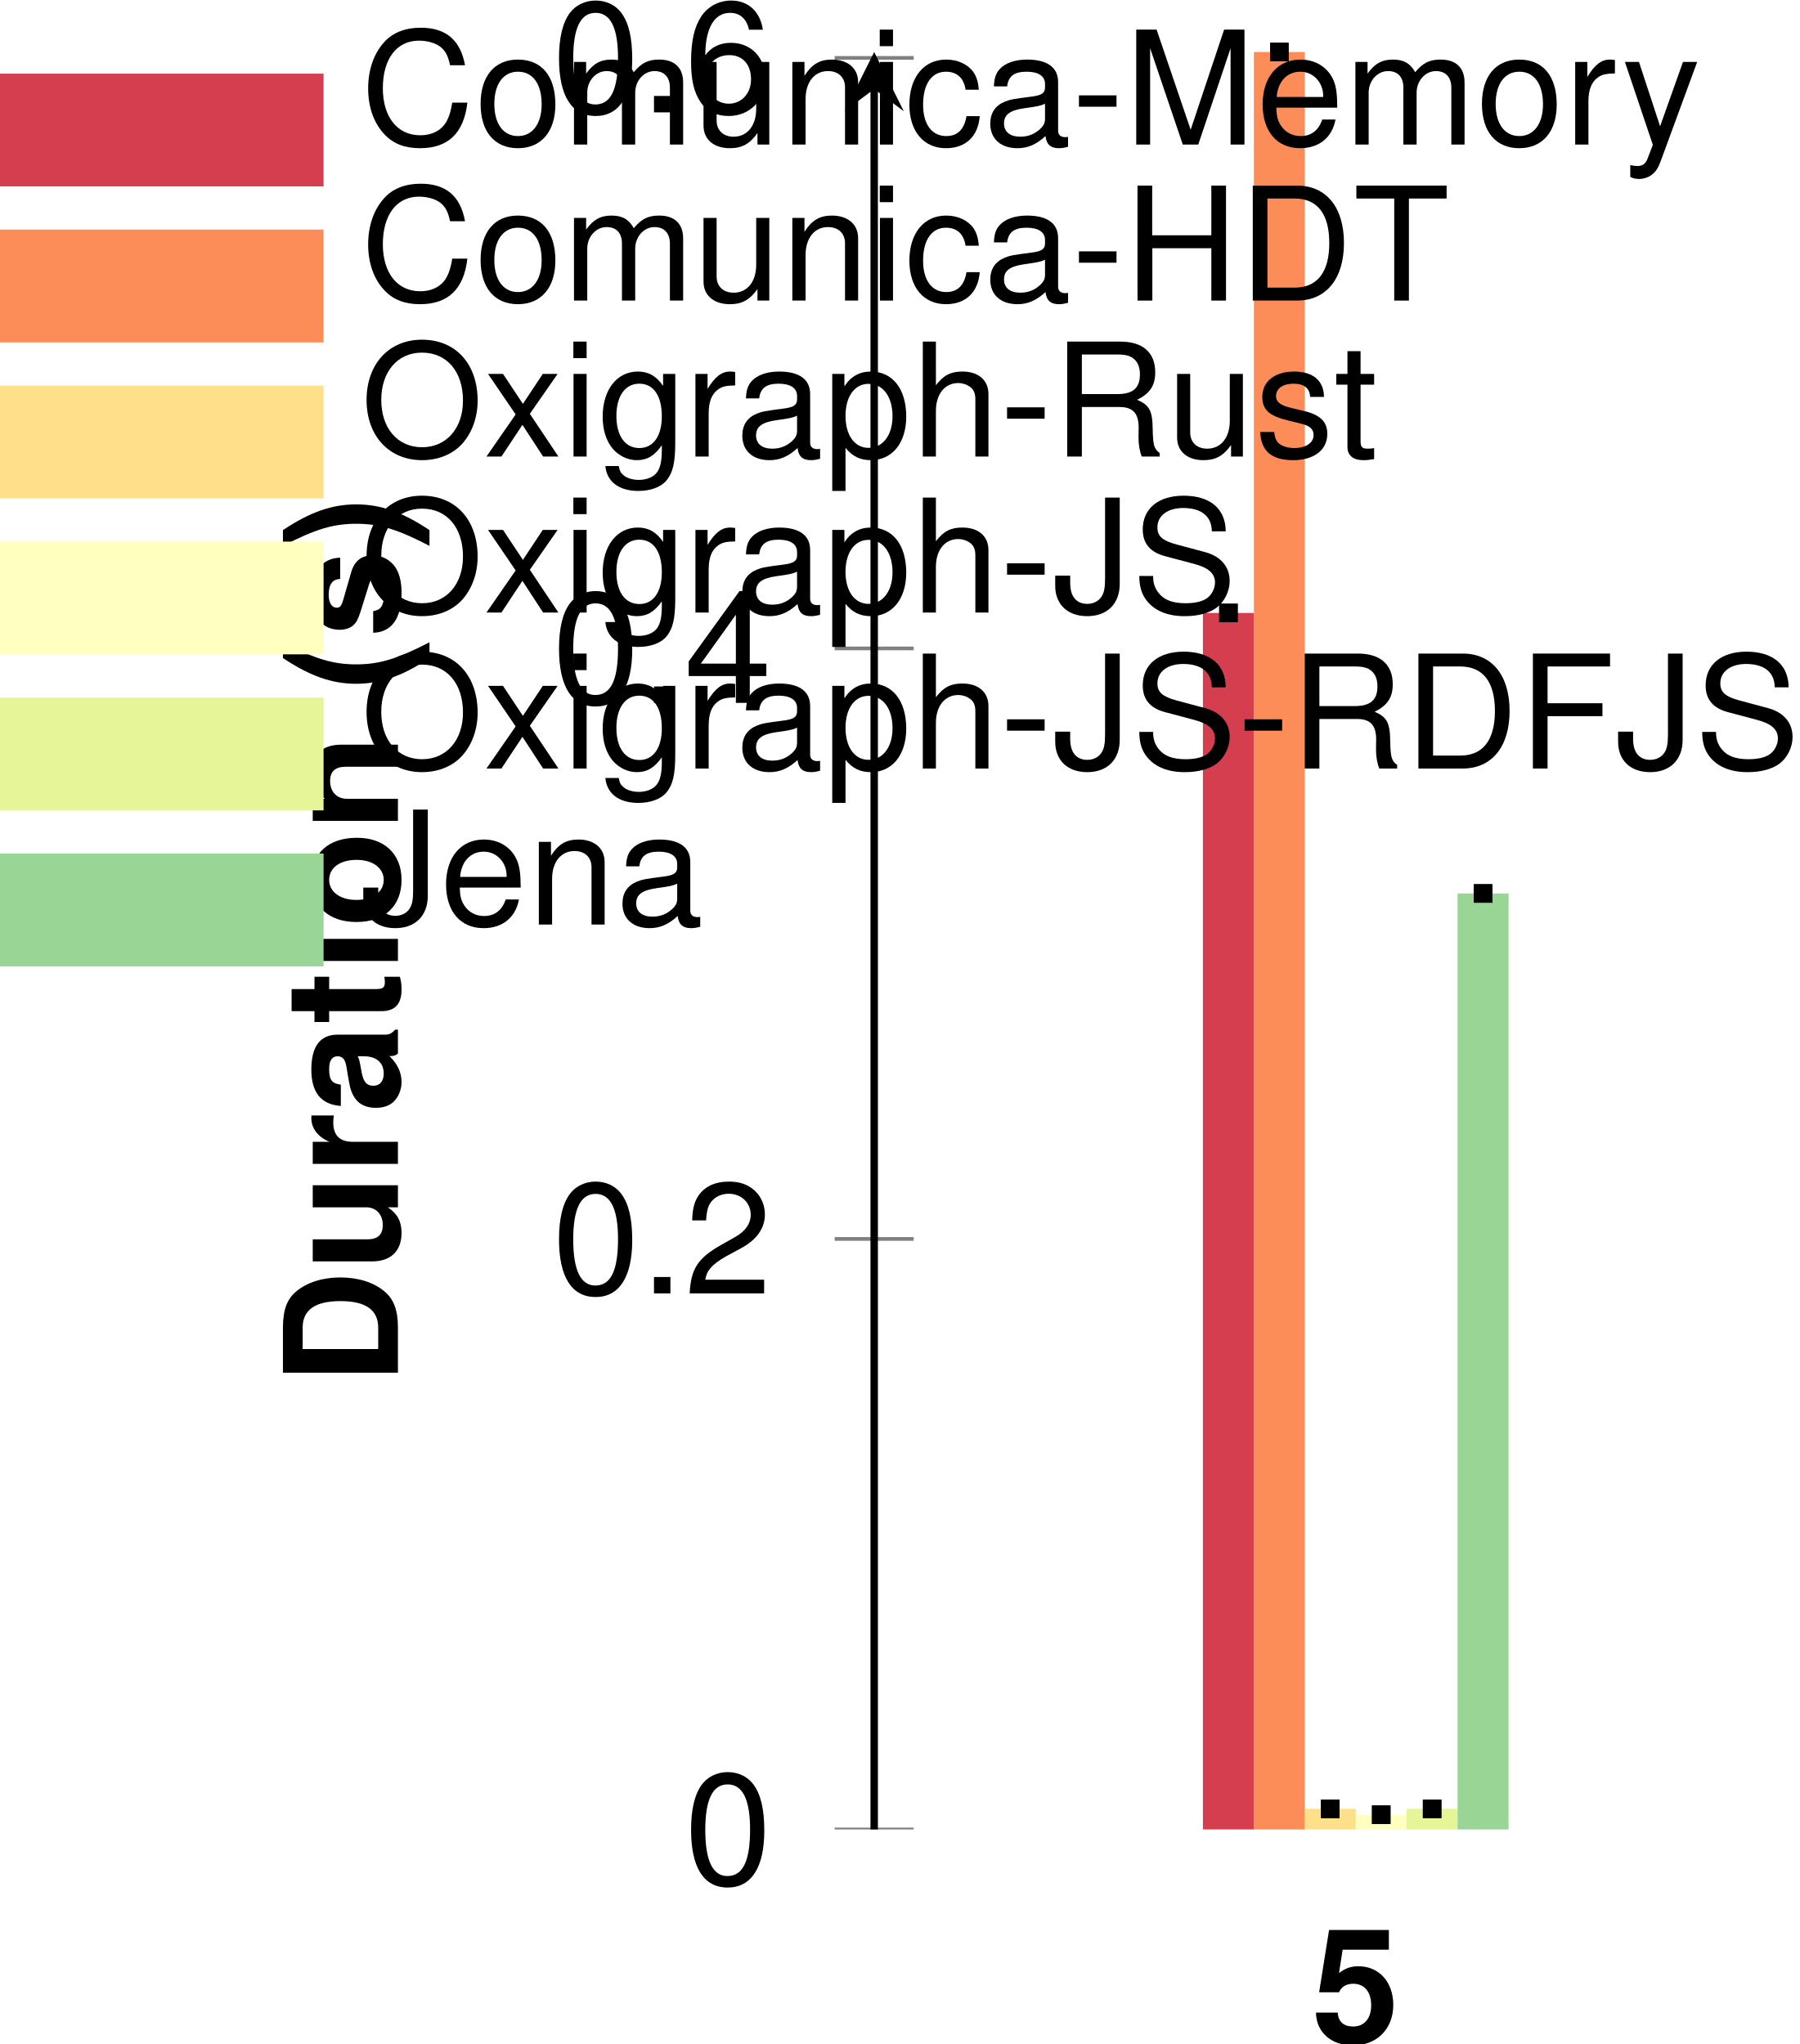
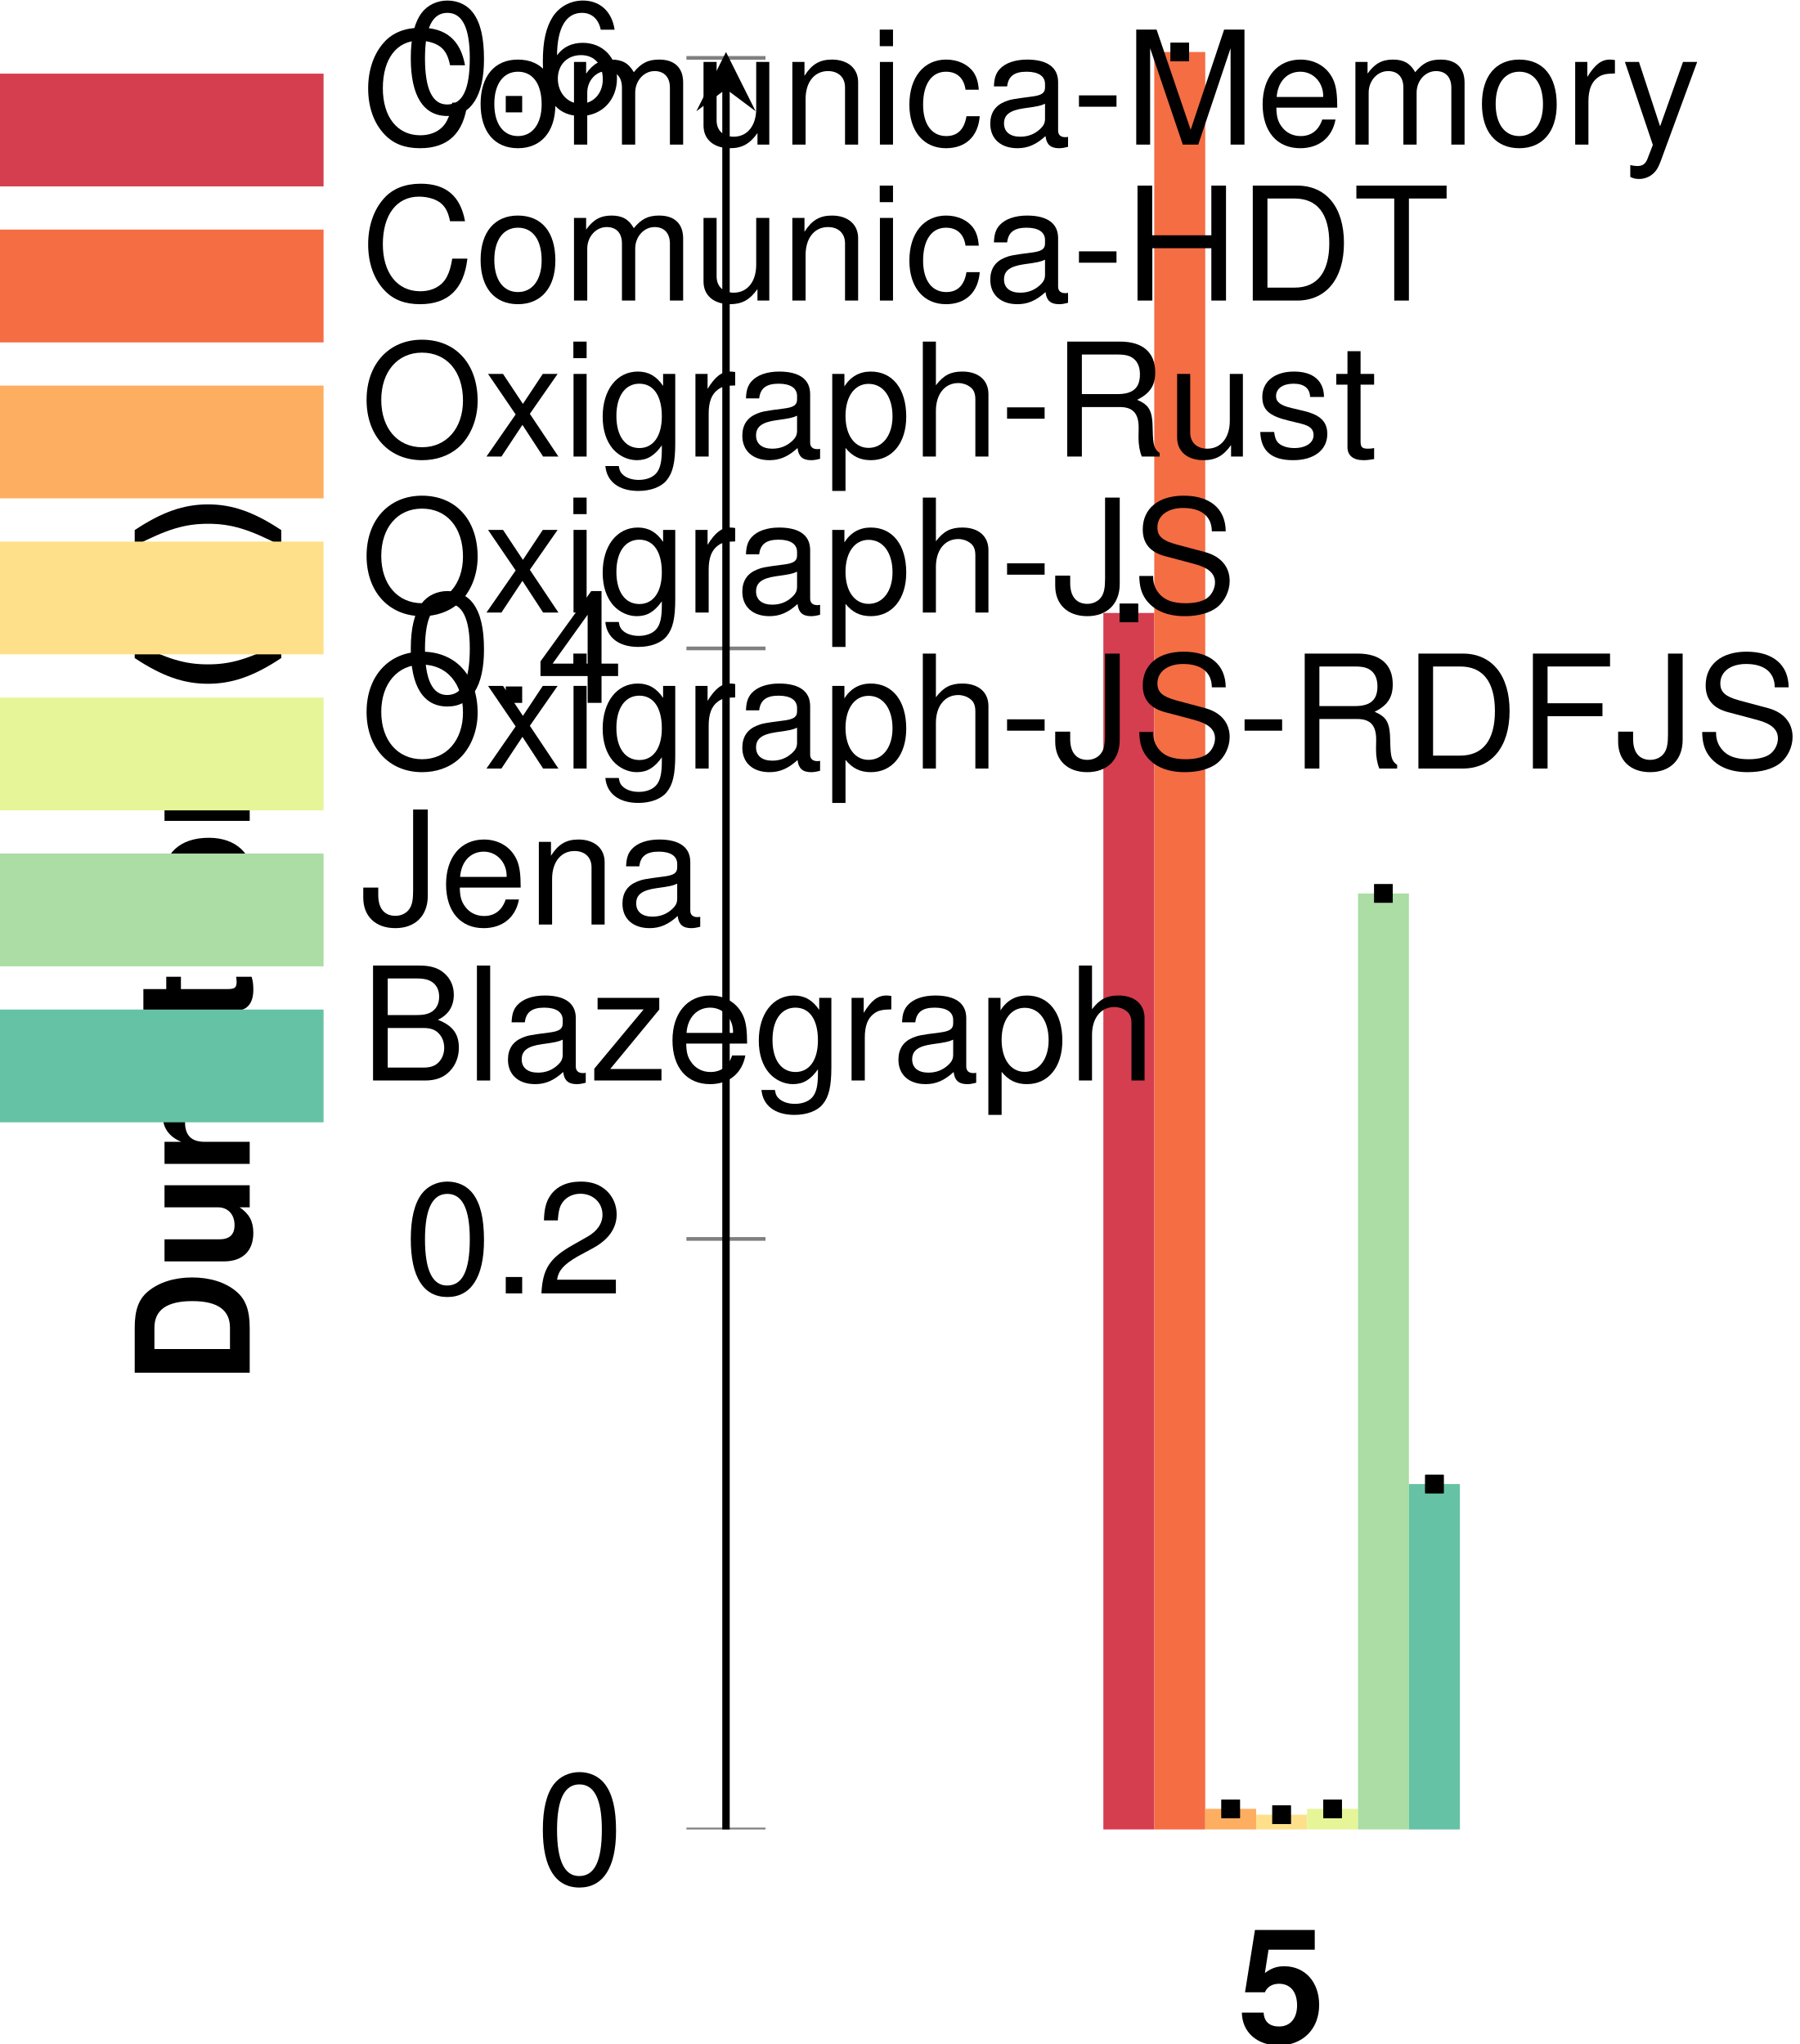
<svg xmlns="http://www.w3.org/2000/svg" xmlns:xlink="http://www.w3.org/1999/xlink" version="1.1" width="96.822pt" height="109.985pt" viewBox="-0 -113.178 96.822 109.985">
  <defs>
    <clipPath id="clip2">
-       <path d="M-94.723-14.738V-110.379H240.586V-14.738" />
+       <path d="M-102.715-14.738V-110.379H240.605V-14.738" />
    </clipPath>
    <path id="g3-45" d="M2.41-2.648H.39V-2.037H2.41V-2.648Z" />
    <path id="g3-46" d="M1.621-.883H.738V0H1.621V-.883Z" />
    <path id="g3-48" d="M2.334-6.017C1.774-6.017 1.264-5.771 .95-5.355C.56-4.829 .365-4.022 .365-2.911C.365-.883 1.044 .195 2.334 .195C3.607 .195 4.303-.883 4.303-2.86C4.303-4.031 4.116-4.812 3.717-5.355C3.403-5.779 2.902-6.017 2.334-6.017ZM2.334-5.355C3.14-5.355 3.539-4.54 3.539-2.928C3.539-1.222 3.148-.424 2.317-.424C1.528-.424 1.129-1.256 1.129-2.902S1.528-5.355 2.334-5.355Z" />
    <path id="g3-50" d="M4.294-.738H1.129C1.205-1.23 1.477-1.544 2.215-1.977L3.064-2.436C3.904-2.894 4.336-3.513 4.336-4.252C4.336-4.752 4.133-5.219 3.776-5.541S2.979-6.017 2.41-6.017C1.646-6.017 1.078-5.745 .747-5.236C.535-4.914 .441-4.54 .424-3.929H1.171C1.197-4.336 1.247-4.583 1.349-4.778C1.544-5.143 1.935-5.363 2.385-5.363C3.064-5.363 3.573-4.88 3.573-4.235C3.573-3.759 3.293-3.352 2.758-3.047L1.977-2.605C.721-1.892 .356-1.324 .289 0H4.294V-.738Z" />
    <path id="g3-52" d="M2.775-1.443V0H3.522V-1.443H4.413V-2.113H3.522V-6.017H2.97L.238-2.232V-1.443H2.775ZM2.775-2.113H.891L2.775-4.744V-2.113Z" />
    <path id="g3-54" d="M4.226-4.447C4.082-5.431 3.437-6.017 2.52-6.017C1.858-6.017 1.264-5.694 .908-5.16C.535-4.574 .365-3.836 .365-2.741C.365-1.731 .518-1.086 .874-.552C1.197-.068 1.723 .195 2.385 .195C3.53 .195 4.353-.653 4.353-1.833C4.353-2.953 3.59-3.742 2.512-3.742C1.918-3.742 1.451-3.513 1.129-3.072C1.137-4.54 1.612-5.355 2.469-5.355C2.996-5.355 3.361-5.024 3.479-4.447H4.226ZM2.419-3.08C3.14-3.08 3.59-2.58 3.59-1.774C3.59-1.018 3.08-.467 2.393-.467C1.697-.467 1.171-1.044 1.171-1.816C1.171-2.563 1.68-3.08 2.419-3.08Z" />
+     <path id="g3-66" d="M.67 0H3.462C4.048 0 4.481-.161 4.812-.518C5.117-.84 5.287-1.281 5.287-1.765C5.287-2.512 4.947-2.962 4.158-3.267C4.718-3.53 5.015-3.989 5.015-4.616C5.015-5.066 4.846-5.465 4.523-5.754C4.201-6.051 3.776-6.186 3.182-6.186H.67V0ZM1.46-3.522V-5.491H2.987C3.428-5.491 3.675-5.431 3.887-5.27C4.107-5.1 4.226-4.846 4.226-4.506C4.226-4.175 4.107-3.912 3.887-3.742C3.675-3.581 3.428-3.522 2.987-3.522H1.46ZM1.46-.696V-2.826H3.386C3.768-2.826 4.022-2.733 4.209-2.529C4.396-2.334 4.498-2.062 4.498-1.757C4.498-1.46 4.396-1.188 4.209-.993C4.022-.789 3.768-.696 3.386-.696H1.46Z" />
    <path id="g3-67" d="M5.618-4.269C5.372-5.626 4.591-6.288 3.233-6.288C2.402-6.288 1.731-6.025 1.273-5.516C.713-4.905 .407-4.022 .407-3.021C.407-2.003 .721-1.129 1.307-.526C1.782-.034 2.393 .195 3.199 .195C4.71 .195 5.558-.619 5.745-2.257H4.93C4.863-1.833 4.778-1.544 4.65-1.298C4.396-.789 3.87-.501 3.208-.501C1.977-.501 1.197-1.485 1.197-3.03C1.197-4.616 1.943-5.592 3.14-5.592C3.641-5.592 4.107-5.44 4.362-5.202C4.591-4.99 4.718-4.727 4.812-4.269H5.618Z" />
    <path id="g3-68" d="M.755 0H3.14C4.701 0 5.66-1.171 5.66-3.097C5.66-5.015 4.71-6.186 3.14-6.186H.755V0ZM1.544-.696V-5.491H3.004C4.226-5.491 4.871-4.667 4.871-3.089C4.871-1.528 4.226-.696 3.004-.696H1.544Z" />
    <path id="g3-70" d="M1.553-2.817H4.506V-3.513H1.553V-5.491H4.914V-6.186H.764V0H1.553V-2.817Z" />
    <path id="g3-72" d="M4.676-2.817V0H5.465V-6.186H4.676V-3.513H1.494V-6.186H.704V0H1.502V-2.817H4.676Z" />
    <path id="g3-74" d="M2.826-6.186V-1.833C2.826-1.341 2.775-1.061 2.631-.849C2.478-.611 2.189-.467 1.875-.467C1.281-.467 .95-.866 .95-1.587V-1.986H.144V-1.443C.144-.441 .806 .195 1.867 .195C2.945 .195 3.615-.475 3.615-1.544V-6.186H2.826Z" />
    <path id="g3-77" d="M3.972 0L5.711-5.185V0H6.458V-6.186H5.363L3.564-.798L1.731-6.186H.636V0H1.383V-5.185L3.14 0H3.972Z" />
    <path id="g3-79" d="M3.301-6.288C1.528-6.288 .322-4.981 .322-3.047S1.528 .195 3.31 .195C4.056 .195 4.727-.034 5.228-.458C5.898-1.027 6.297-1.986 6.297-2.996C6.297-4.99 5.117-6.288 3.301-6.288ZM3.301-5.592C4.642-5.592 5.508-4.574 5.508-3.013C5.508-1.519 4.616-.501 3.31-.501C1.994-.501 1.112-1.519 1.112-3.047S1.994-5.592 3.301-5.592Z" />
    <path id="g3-82" d="M1.578-2.665H3.615C4.319-2.665 4.633-2.325 4.633-1.561L4.625-1.01C4.625-.628 4.693-.255 4.803 0H5.762V-.195C5.465-.399 5.406-.619 5.389-1.443C5.38-2.461 5.219-2.767 4.549-3.055C5.244-3.394 5.525-3.827 5.525-4.532C5.525-5.601 4.854-6.186 3.641-6.186H.789V0H1.578V-2.665ZM1.578-3.361V-5.491H3.488C3.929-5.491 4.184-5.423 4.379-5.253C4.591-5.075 4.701-4.795 4.701-4.421C4.701-3.692 4.328-3.361 3.488-3.361H1.578Z" />
    <path id="g3-83" d="M5.058-4.37C5.049-5.584 4.218-6.288 2.792-6.288C1.434-6.288 .594-5.592 .594-4.472C.594-3.717 .993-3.242 1.808-3.03L3.344-2.622C4.124-2.419 4.481-2.105 4.481-1.621C4.481-1.29 4.303-.95 4.039-.764C3.793-.594 3.403-.501 2.902-.501C2.232-.501 1.774-.662 1.477-1.018C1.247-1.29 1.146-1.587 1.154-1.969H.407C.416-1.4 .526-1.027 .772-.687C1.197-.11 1.909 .195 2.851 .195C3.59 .195 4.192 .025 4.591-.28C5.007-.611 5.27-1.163 5.27-1.697C5.27-2.461 4.795-3.021 3.955-3.25L2.402-3.666C1.655-3.87 1.383-4.107 1.383-4.583C1.383-5.211 1.935-5.626 2.767-5.626C3.751-5.626 4.303-5.177 4.311-4.37H5.058Z" />
    <path id="g3-84" d="M3.004-5.491H5.032V-6.186H.178V-5.491H2.215V0H3.004V-5.491Z" />
    <path id="g3-97" d="M4.54-.416C4.464-.399 4.43-.399 4.387-.399C4.141-.399 4.005-.526 4.005-.747V-3.361C4.005-4.15 3.428-4.574 2.334-4.574C1.689-4.574 1.154-4.387 .857-4.056C.653-3.827 .569-3.573 .552-3.131H1.264C1.324-3.675 1.646-3.921 2.308-3.921C2.945-3.921 3.301-3.683 3.301-3.259V-3.072C3.301-2.775 3.123-2.648 2.563-2.58C1.561-2.453 1.409-2.419 1.137-2.308C.619-2.096 .356-1.697 .356-1.12C.356-.314 .917 .195 1.816 .195C2.376 .195 2.826 0 3.327-.458C3.378-.008 3.598 .195 4.056 .195C4.201 .195 4.311 .178 4.54 .119V-.416ZM3.301-1.4C3.301-1.163 3.233-1.018 3.021-.823C2.733-.56 2.385-.424 1.969-.424C1.417-.424 1.095-.687 1.095-1.137C1.095-1.604 1.409-1.842 2.164-1.952C2.911-2.054 3.064-2.088 3.301-2.198V-1.4Z" />
    <path id="g3-99" d="M3.997-2.953C3.963-3.386 3.87-3.666 3.7-3.912C3.394-4.328 2.86-4.574 2.24-4.574C1.044-4.574 .263-3.624 .263-2.147C.263-.713 1.027 .195 2.232 .195C3.293 .195 3.963-.441 4.048-1.528H3.335C3.216-.815 2.851-.458 2.249-.458C1.468-.458 1.001-1.095 1.001-2.147C1.001-3.259 1.46-3.921 2.232-3.921C2.826-3.921 3.199-3.573 3.284-2.953H3.997Z" />
    <path id="g3-101" d="M4.353-1.986C4.353-2.665 4.303-3.072 4.175-3.403C3.887-4.133 3.208-4.574 2.376-4.574C1.137-4.574 .339-3.624 .339-2.164S1.112 .195 2.359 .195C3.378 .195 4.082-.382 4.26-1.349H3.547C3.352-.764 2.953-.458 2.385-.458C1.935-.458 1.553-.662 1.315-1.035C1.146-1.29 1.086-1.544 1.078-1.986H4.353ZM1.095-2.563C1.154-3.386 1.655-3.921 2.368-3.921C3.064-3.921 3.598-3.344 3.598-2.614C3.598-2.597 3.598-2.58 3.59-2.563H1.095Z" />
    <path id="g3-103" d="M3.496-4.447V-3.802C3.14-4.328 2.707-4.574 2.139-4.574C1.01-4.574 .246-3.59 .246-2.147C.246-1.417 .441-.823 .806-.399C1.137-.025 1.612 .195 2.079 .195C2.639 .195 3.03-.042 3.428-.603V-.373C3.428 .229 3.352 .594 3.174 .84C2.987 1.103 2.622 1.256 2.189 1.256C1.867 1.256 1.578 1.171 1.383 1.018C1.222 .891 1.154 .772 1.112 .509H.39C.467 1.349 1.12 1.85 2.164 1.85C2.826 1.85 3.394 1.638 3.683 1.281C4.022 .874 4.15 .314 4.15-.73V-4.447H3.496ZM2.215-3.921C2.979-3.921 3.428-3.276 3.428-2.164C3.428-1.103 2.97-.458 2.223-.458C1.451-.458 .984-1.112 .984-2.189C.984-3.259 1.46-3.921 2.215-3.921Z" />
    <path id="g3-104" d="M.594-6.186V0H1.298V-2.453C1.298-3.361 1.774-3.955 2.503-3.955C2.733-3.955 2.962-3.878 3.131-3.751C3.335-3.607 3.42-3.394 3.42-3.08V0H4.124V-3.361C4.124-4.107 3.59-4.574 2.724-4.574C2.096-4.574 1.714-4.379 1.298-3.836V-6.186H.594Z" />
    <path id="g3-105" d="M1.273-4.447H.569V0H1.273V-4.447ZM1.273-6.186H.56V-5.295H1.273V-6.186Z" />
+     <path id="g3-108" d="M1.29-6.186H.577V0H1.29V-6.186Z" />
    <path id="g3-109" d="M.594-4.447V0H1.307V-2.792C1.307-3.437 1.774-3.955 2.351-3.955C2.877-3.955 3.174-3.632 3.174-3.064V0H3.887V-2.792C3.887-3.437 4.353-3.955 4.93-3.955C5.448-3.955 5.754-3.624 5.754-3.064V0H6.466V-3.335C6.466-4.133 6.008-4.574 5.177-4.574C4.583-4.574 4.226-4.396 3.81-3.895C3.547-4.37 3.191-4.574 2.614-4.574C2.02-4.574 1.629-4.353 1.247-3.819V-4.447H.594Z" />
    <path id="g3-110" d="M.594-4.447V0H1.307V-2.453C1.307-3.361 1.782-3.955 2.512-3.955C3.072-3.955 3.428-3.615 3.428-3.08V0H4.133V-3.361C4.133-4.099 3.581-4.574 2.724-4.574C2.062-4.574 1.638-4.319 1.247-3.7V-4.447H.594Z" />
    <path id="g3-111" d="M2.308-4.574C1.061-4.574 .306-3.683 .306-2.189S1.052 .195 2.317 .195C3.564 .195 4.328-.696 4.328-2.155C4.328-3.692 3.59-4.574 2.308-4.574ZM2.317-3.921C3.114-3.921 3.59-3.267 3.59-2.164C3.59-1.12 3.097-.458 2.317-.458C1.528-.458 1.044-1.112 1.044-2.189C1.044-3.259 1.528-3.921 2.317-3.921Z" />
    <path id="g3-112" d="M.458 1.85H1.171V-.467C1.544-.008 1.96 .195 2.537 .195C3.683 .195 4.438-.73 4.438-2.147C4.438-3.641 3.708-4.574 2.529-4.574C1.926-4.574 1.443-4.303 1.112-3.776V-4.447H.458V1.85ZM2.41-3.912C3.191-3.912 3.7-3.225 3.7-2.164C3.7-1.154 3.182-.467 2.41-.467C1.663-.467 1.171-1.146 1.171-2.189S1.663-3.912 2.41-3.912Z" />
    <path id="g3-114" d="M.586-4.447V0H1.298V-2.308C1.298-2.945 1.46-3.361 1.799-3.607C2.02-3.768 2.232-3.819 2.724-3.827V-4.549C2.605-4.566 2.546-4.574 2.453-4.574C1.994-4.574 1.646-4.303 1.239-3.641V-4.447H.586Z" />
    <path id="g3-115" d="M3.717-3.208C3.708-4.082 3.131-4.574 2.105-4.574C1.069-4.574 .399-4.039 .399-3.216C.399-2.52 .755-2.189 1.808-1.935L2.469-1.774C2.962-1.655 3.157-1.477 3.157-1.154C3.157-.738 2.741-.458 2.122-.458C1.74-.458 1.417-.569 1.239-.755C1.129-.883 1.078-1.01 1.035-1.324H.289C.322-.297 .9 .195 2.062 .195C3.182 .195 3.895-.356 3.895-1.214C3.895-1.875 3.522-2.24 2.639-2.453L1.96-2.614C1.383-2.75 1.137-2.936 1.137-3.25C1.137-3.658 1.502-3.921 2.079-3.921C2.648-3.921 2.953-3.675 2.97-3.208H3.717Z" />
    <path id="g3-116" d="M2.155-4.447H1.426V-5.669H.721V-4.447H.119V-3.87H.721V-.509C.721-.059 1.027 .195 1.578 .195C1.748 .195 1.918 .178 2.155 .136V-.458C2.062-.433 1.952-.424 1.816-.424C1.511-.424 1.426-.509 1.426-.823V-3.87H2.155V-4.447Z" />
    <path id="g3-117" d="M4.09 0V-4.447H3.386V-1.926C3.386-1.018 2.911-.424 2.172-.424C1.612-.424 1.256-.764 1.256-1.298V-4.447H.552V-1.018C.552-.28 1.103 .195 1.969 .195C2.622 .195 3.038-.034 3.454-.619V0H4.09Z" />
    <path id="g3-120" d="M2.478-2.3L3.972-4.447H3.174L2.105-2.834L1.035-4.447H.229L1.714-2.266L.144 0H.95L2.079-1.706L3.191 0H4.014L2.478-2.3Z" />
    <path id="g3-121" d="M3.293-4.447L2.062-.984L.925-4.447H.17L1.672 .017L1.4 .721C1.29 1.035 1.129 1.154 .832 1.154C.73 1.154 .611 1.137 .458 1.103V1.74C.603 1.816 .747 1.85 .933 1.85C1.163 1.85 1.409 1.774 1.595 1.638C1.816 1.477 1.943 1.29 2.079 .933L4.056-4.447H3.293Z" />
+     <path id="g3-122" d="M3.759-4.447H.441V-3.827H2.919L.263-.636V0H3.878V-.619H1.12L3.759-3.819V-4.447Z" />
    <path id="g1-40" d="M1.723-6.186C.747-4.718 .339-3.547 .339-2.249C.339-.942 .747 .229 1.723 1.697H2.571C1.672-.051 1.383-1.001 1.383-2.249C1.383-3.488 1.672-4.455 2.571-6.186H1.723Z" />
    <path id="g1-41" d="M1.035 1.697C2.011 .229 2.419-.942 2.419-2.24C2.419-3.547 2.011-4.718 1.035-6.186H.187C1.086-4.438 1.375-3.488 1.375-2.24C1.375-1.001 1.086-.034 .187 1.697H1.035Z" />
    <path id="g1-53" d="M4.15-6.017H.933L.399-2.665H1.468C1.595-2.962 1.867-3.123 2.232-3.123C2.834-3.123 3.199-2.69 3.199-1.96C3.199-1.256 2.826-.823 2.232-.823C1.714-.823 1.426-1.086 1.4-1.57H.229C.246-.518 1.044 .195 2.215 .195C3.505 .195 4.387-.687 4.387-1.986C4.387-3.216 3.624-4.065 2.512-4.065C2.113-4.065 1.816-3.963 1.468-3.7L1.663-4.956H4.15V-6.017Z" />
    <path id="g1-68" d="M.653 0H3.072C4.014 0 4.608-.221 5.024-.721C5.516-1.298 5.779-2.139 5.779-3.097C5.779-4.048 5.516-4.888 5.024-5.474C4.608-5.974 4.022-6.186 3.072-6.186H.653V0ZM1.926-1.061V-5.126H3.072C4.031-5.126 4.506-4.455 4.506-3.089C4.506-1.731 4.031-1.061 3.072-1.061H1.926Z" />
    <path id="g1-97" d="M4.447-.144C4.235-.339 4.175-.467 4.175-.704V-3.25C4.175-4.184 3.539-4.659 2.3-4.659S.416-4.133 .339-3.072H1.485C1.544-3.547 1.74-3.7 2.325-3.7C2.783-3.7 3.013-3.547 3.013-3.242C3.013-3.089 2.936-2.953 2.809-2.885C2.648-2.8 2.648-2.8 2.062-2.707L1.587-2.622C.679-2.469 .238-2.003 .238-1.18C.238-.789 .348-.467 .56-.238C.823 .034 1.222 .195 1.629 .195C2.139 .195 2.605-.025 3.021-.458C3.021-.221 3.047-.136 3.157 0H4.447V-.144ZM3.013-1.842C3.013-1.154 2.673-.764 2.071-.764C1.672-.764 1.426-.976 1.426-1.315C1.426-1.672 1.612-1.842 2.105-1.943L2.512-2.02C2.826-2.079 2.877-2.096 3.013-2.164V-1.842Z" />
    <path id="g1-105" d="M1.757-4.583H.569V0H1.757V-4.583ZM1.757-6.186H.569V-5.126H1.757V-6.186Z" />
    <path id="g1-110" d="M.535-4.583V0H1.723V-2.75C1.723-3.293 2.105-3.649 2.682-3.649C3.191-3.649 3.445-3.369 3.445-2.826V0H4.633V-3.072C4.633-4.082 4.073-4.659 3.097-4.659C2.478-4.659 2.062-4.43 1.723-3.921V-4.583H.535Z" />
    <path id="g1-111" d="M2.554-4.659C1.154-4.659 .297-3.734 .297-2.232C.297-.721 1.154 .195 2.563 .195C3.955 .195 4.829-.73 4.829-2.198C4.829-3.751 3.989-4.659 2.554-4.659ZM2.563-3.7C3.216-3.7 3.641-3.114 3.641-2.215C3.641-1.358 3.199-.764 2.563-.764C1.918-.764 1.485-1.358 1.485-2.232S1.918-3.7 2.563-3.7Z" />
    <path id="g1-114" d="M.535-4.583V0H1.723V-2.436C1.723-3.131 2.071-3.479 2.767-3.479C2.894-3.479 2.979-3.471 3.14-3.445V-4.65C3.072-4.659 3.03-4.659 2.996-4.659C2.453-4.659 1.977-4.303 1.723-3.683V-4.583H.535Z" />
    <path id="g1-115" d="M4.286-3.106C4.269-4.073 3.522-4.659 2.291-4.659C1.129-4.659 .407-4.073 .407-3.131C.407-2.826 .501-2.563 .662-2.385C.823-2.223 .967-2.147 1.409-2.003L2.826-1.561C3.123-1.468 3.225-1.375 3.225-1.188C3.225-.908 2.894-.738 2.342-.738C2.037-.738 1.791-.798 1.638-.9C1.511-.993 1.46-1.086 1.409-1.332H.246C.28-.331 1.018 .195 2.41 .195C3.047 .195 3.53 .059 3.87-.212S4.413-.908 4.413-1.358C4.413-1.952 4.116-2.334 3.513-2.512L2.011-2.945C1.68-3.047 1.595-3.114 1.595-3.301C1.595-3.556 1.867-3.725 2.283-3.725C2.851-3.725 3.131-3.522 3.14-3.106H4.286Z" />
    <path id="g1-116" d="M2.554-4.489H1.892V-5.72H.704V-4.489H.119V-3.7H.704V-.883C.704-.161 1.086 .195 1.867 .195C2.13 .195 2.342 .17 2.554 .102V-.73C2.436-.713 2.368-.704 2.283-.704C1.969-.704 1.892-.798 1.892-1.205V-3.7H2.554V-4.489Z" />
    <path id="g1-117" d="M4.591 0V-4.583H3.403V-1.714C3.403-1.171 3.021-.815 2.444-.815C1.935-.815 1.68-1.086 1.68-1.638V-4.583H.492V-1.392C.492-.382 1.052 .195 2.028 .195C2.648 .195 3.064-.034 3.403-.543V0H4.591Z" />
  </defs>
  <g id="page1">
-     <path d="M64.711-14.738H67.453V-80.195H64.711Z" fill="#d53e4f" />
-     <path d="M66.082-80.195" />
-     <path d="M65.586-80.195H66.582" stroke="#000" fill="none" stroke-width=".996" stroke-miterlimit="10" stroke-dasharray="2.989,2.989" />
-     <path d="M66.082-80.195" />
-     <path d="M65.586-80.195H66.582" stroke="#000" fill="none" stroke-width=".996" stroke-miterlimit="10" stroke-dasharray="2.989,2.989" />
-     <path d="M67.453-14.738H70.191V-110.379H67.453Z" fill="#fc8d59" />
-     <path d="M68.824-110.379" />
-     <path d="M68.324-110.379H69.32" stroke="#000" fill="none" stroke-width=".996" stroke-miterlimit="10" stroke-dasharray="2.989,2.989" />
-     <path d="M68.824-110.379" />
-     <path d="M68.324-110.379H69.32" stroke="#000" fill="none" stroke-width=".996" stroke-miterlimit="10" stroke-dasharray="2.989,2.989" />
-     <path d="M70.191-14.738H72.934V-15.848H70.191Z" fill="#fee08b" />
-     <path d="M71.562-15.848" />
-     <path d="M71.062-15.848H72.059" stroke="#000" fill="none" stroke-width=".996" stroke-miterlimit="10" stroke-dasharray="2.989,2.989" />
-     <path d="M71.562-15.848" />
-     <path d="M71.062-15.848H72.059" stroke="#000" fill="none" stroke-width=".996" stroke-miterlimit="10" stroke-dasharray="2.989,2.989" />
-     <path d="M72.934-14.738H75.672V-15.531H72.934Z" fill="#ffffbf" />
-     <path d="M74.301-15.531" />
-     <path d="M73.805-15.531H74.801" stroke="#000" fill="none" stroke-width=".996" stroke-miterlimit="10" stroke-dasharray="2.989,2.989" />
-     <path d="M74.301-15.531" />
-     <path d="M73.805-15.531H74.801" stroke="#000" fill="none" stroke-width=".996" stroke-miterlimit="10" stroke-dasharray="2.989,2.989" />
-     <path d="M75.672-14.738H78.41V-15.848H75.672Z" fill="#e6f598" />
-     <path d="M77.043-15.848" />
-     <path d="M76.543-15.848H77.539" stroke="#000" fill="none" stroke-width=".996" stroke-miterlimit="10" stroke-dasharray="2.989,2.989" />
-     <path d="M77.043-15.848" />
-     <path d="M76.543-15.848H77.539" stroke="#000" fill="none" stroke-width=".996" stroke-miterlimit="10" stroke-dasharray="2.989,2.989" />
-     <path d="M78.41-14.738H81.152V-65.102H78.41Z" fill="#99d594" />
-     <path d="M79.781-65.102" />
-     <path d="M79.285-65.102H80.281" stroke="#000" fill="none" stroke-width=".996" stroke-miterlimit="10" stroke-dasharray="2.989,2.989" />
-     <path d="M79.781-65.102" />
-     <path d="M79.285-65.102H80.281" stroke="#000" fill="none" stroke-width=".996" stroke-miterlimit="10" stroke-dasharray="2.989,2.989" />
-     <path d="M44.902-14.738H49.152M44.902-46.512H49.152M44.902-78.289H49.152M44.902-110.062H49.152" stroke="#808080" fill="none" stroke-width=".199" stroke-miterlimit="10" clip-path="url(#clip2)" />
-     <path d="M47.027-14.738V-108.387" stroke="#000" fill="none" stroke-width=".399" stroke-miterlimit="10" />
-     <path d="M47.027-110.379L45.434-107.192L47.027-108.387L48.621-107.192" />
-     <g transform="matrix(1 0 0 1 -49.3971 26.1626)">
-       <use x="119.961" y="-29.474" xlink:href="#g1-53" />
-     </g>
-     <g transform="matrix(1 0 0 1 -83.1495 17.6676)">
-       <use x="119.961" y="-29.474" xlink:href="#g3-48" />
-     </g>
-     <g transform="matrix(1 0 0 1 -90.2535 -14.1076)">
-       <use x="119.961" y="-29.474" xlink:href="#g3-48" />
-       <use x="124.697" y="-29.474" xlink:href="#g3-46" />
-       <use x="127.065" y="-29.474" xlink:href="#g3-50" />
-     </g>
-     <g transform="matrix(1 0 0 1 -90.2535 -45.8828)">
-       <use x="119.961" y="-29.474" xlink:href="#g3-48" />
-       <use x="124.697" y="-29.474" xlink:href="#g3-46" />
-       <use x="127.065" y="-29.474" xlink:href="#g3-52" />
-     </g>
-     <g transform="matrix(1 0 0 1 -90.2535 -77.6577)">
-       <use x="119.961" y="-29.474" xlink:href="#g3-48" />
-       <use x="124.697" y="-29.474" xlink:href="#g3-46" />
-       <use x="127.065" y="-29.474" xlink:href="#g3-54" />
-     </g>
-     <g transform="matrix(0 -1 1 0 50.8808 81.2998)">
-       <use x="119.961" y="-29.474" xlink:href="#g1-68" />
-       <use x="126.111" y="-29.474" xlink:href="#g1-117" />
-       <use x="131.316" y="-29.474" xlink:href="#g1-114" />
-       <use x="134.629" y="-29.474" xlink:href="#g1-97" />
-       <use x="139.365" y="-29.474" xlink:href="#g1-116" />
-       <use x="142.201" y="-29.474" xlink:href="#g1-105" />
-       <use x="144.569" y="-29.474" xlink:href="#g1-111" />
-       <use x="149.774" y="-29.474" xlink:href="#g1-110" />
-       <use x="157.346" y="-29.474" xlink:href="#g1-40" />
-       <use x="160.183" y="-29.474" xlink:href="#g1-115" />
-       <use x="164.919" y="-29.474" xlink:href="#g1-41" />
+     <path d="M59.355-14.738H62.094V-80.195H59.355Z" fill="#d53e4f" />
+     <path d="M60.727-80.195" />
+     <path d="M60.227-80.195H61.223" stroke="#000" fill="none" stroke-width=".996" stroke-miterlimit="10" stroke-dasharray="2.989,2.989" />
+     <path d="M60.727-80.195" />
+     <path d="M60.227-80.195H61.223" stroke="#000" fill="none" stroke-width=".996" stroke-miterlimit="10" stroke-dasharray="2.989,2.989" />
+     <path d="M62.094-14.738H64.836V-110.379H62.094Z" fill="#f46d43" />
+     <path d="M63.465-110.379" />
+     <path d="M62.969-110.379H63.965" stroke="#000" fill="none" stroke-width=".996" stroke-miterlimit="10" stroke-dasharray="2.989,2.989" />
+     <path d="M63.465-110.379" />
+     <path d="M62.969-110.379H63.965" stroke="#000" fill="none" stroke-width=".996" stroke-miterlimit="10" stroke-dasharray="2.989,2.989" />
+     <path d="M64.836-14.738H67.574V-15.848H64.836Z" fill="#fdae61" />
+     <path d="M66.207-15.848" />
+     <path d="M65.707-15.848H66.703" stroke="#000" fill="none" stroke-width=".996" stroke-miterlimit="10" stroke-dasharray="2.989,2.989" />
+     <path d="M66.207-15.848" />
+     <path d="M65.707-15.848H66.703" stroke="#000" fill="none" stroke-width=".996" stroke-miterlimit="10" stroke-dasharray="2.989,2.989" />
+     <path d="M67.574-14.738H70.316V-15.531H67.574Z" fill="#fee08b" />
+     <path d="M68.945-15.531" />
+     <path d="M68.445-15.531H69.441" stroke="#000" fill="none" stroke-width=".996" stroke-miterlimit="10" stroke-dasharray="2.989,2.989" />
+     <path d="M68.945-15.531" />
+     <path d="M68.445-15.531H69.441" stroke="#000" fill="none" stroke-width=".996" stroke-miterlimit="10" stroke-dasharray="2.989,2.989" />
+     <path d="M70.316-14.738H73.055V-15.848H70.316Z" fill="#e6f598" />
+     <path d="M71.684-15.848" />
+     <path d="M71.188-15.848H72.184" stroke="#000" fill="none" stroke-width=".996" stroke-miterlimit="10" stroke-dasharray="2.989,2.989" />
+     <path d="M71.684-15.848" />
+     <path d="M71.188-15.848H72.184" stroke="#000" fill="none" stroke-width=".996" stroke-miterlimit="10" stroke-dasharray="2.989,2.989" />
+     <path d="M73.055-14.738H75.793V-65.102H73.055Z" fill="#abdda4" />
+     <path d="M74.426-65.102" />
+     <path d="M73.926-65.102H74.922" stroke="#000" fill="none" stroke-width=".996" stroke-miterlimit="10" stroke-dasharray="2.989,2.989" />
+     <path d="M74.426-65.102" />
+     <path d="M73.926-65.102H74.922" stroke="#000" fill="none" stroke-width=".996" stroke-miterlimit="10" stroke-dasharray="2.989,2.989" />
+     <path d="M75.793-14.738H78.535V-33.324H75.793Z" fill="#66c2a5" />
+     <path d="M77.164-33.324" />
+     <path d="M76.668-33.324H77.664" stroke="#000" fill="none" stroke-width=".996" stroke-miterlimit="10" stroke-dasharray="2.989,2.989" />
+     <path d="M77.164-33.324" />
+     <path d="M76.668-33.324H77.664" stroke="#000" fill="none" stroke-width=".996" stroke-miterlimit="10" stroke-dasharray="2.989,2.989" />
+     <path d="M36.926-14.738H41.18M36.926-46.512H41.18M36.926-78.289H41.18M36.926-110.062H41.18" stroke="#808080" fill="none" stroke-width=".199" stroke-miterlimit="10" clip-path="url(#clip2)" />
+     <path d="M39.055-14.738V-108.387" stroke="#000" fill="none" stroke-width=".399" stroke-miterlimit="10" />
+     <path d="M39.055-110.379L37.461-107.192L39.055-108.387L40.648-107.192" />
+     <g transform="matrix(1 0 0 1 -41.423 26.1626)">
+       <use x="108" y="-29.474" xlink:href="#g1-53" />
+     </g>
+     <g transform="matrix(1 0 0 1 -79.1627 17.6676)">
+       <use x="108" y="-29.474" xlink:href="#g3-48" />
+     </g>
+     <g transform="matrix(1 0 0 1 -86.2667 -14.1076)">
+       <use x="108" y="-29.474" xlink:href="#g3-48" />
+       <use x="112.736" y="-29.474" xlink:href="#g3-46" />
+       <use x="115.104" y="-29.474" xlink:href="#g3-50" />
+     </g>
+     <g transform="matrix(1 0 0 1 -86.2667 -45.8828)">
+       <use x="108" y="-29.474" xlink:href="#g3-48" />
+       <use x="112.736" y="-29.474" xlink:href="#g3-46" />
+       <use x="115.104" y="-29.474" xlink:href="#g3-52" />
+     </g>
+     <g transform="matrix(1 0 0 1 -86.2667 -77.6577)">
+       <use x="108" y="-29.474" xlink:href="#g3-48" />
+       <use x="112.736" y="-29.474" xlink:href="#g3-46" />
+       <use x="115.104" y="-29.474" xlink:href="#g3-54" />
+     </g>
+     <g transform="matrix(0 -1 1 0 42.9068 69.3388)">
+       <use x="108" y="-29.474" xlink:href="#g1-68" />
+       <use x="114.15" y="-29.474" xlink:href="#g1-117" />
+       <use x="119.355" y="-29.474" xlink:href="#g1-114" />
+       <use x="122.668" y="-29.474" xlink:href="#g1-97" />
+       <use x="127.404" y="-29.474" xlink:href="#g1-116" />
+       <use x="130.241" y="-29.474" xlink:href="#g1-105" />
+       <use x="132.608" y="-29.474" xlink:href="#g1-111" />
+       <use x="137.813" y="-29.474" xlink:href="#g1-110" />
+       <use x="145.385" y="-29.474" xlink:href="#g1-40" />
+       <use x="148.222" y="-29.474" xlink:href="#g1-115" />
+       <use x="152.958" y="-29.474" xlink:href="#g1-41" />
    </g>
    <path d="M.199-103.348V-109.016H17.207V-103.348Z" fill="#d53e4f" />
    <path d="M.199-103.348V-109.016H17.207V-103.348Z" stroke="#d53e4f" fill="none" stroke-width=".399" stroke-miterlimit="10" />
-     <g transform="matrix(1 0 0 1 -117.9701 -33.9565)">
-       <use x="137.368" y="-71.442" xlink:href="#g3-67" />
-       <use x="143.518" y="-71.442" xlink:href="#g3-111" />
-       <use x="148.254" y="-71.442" xlink:href="#g3-109" />
-       <use x="155.264" y="-71.442" xlink:href="#g3-117" />
-       <use x="160" y="-71.442" xlink:href="#g3-110" />
-       <use x="164.736" y="-71.442" xlink:href="#g3-105" />
-       <use x="166.627" y="-71.442" xlink:href="#g3-99" />
-       <use x="170.886" y="-71.442" xlink:href="#g3-97" />
-       <use x="175.622" y="-71.442" xlink:href="#g3-45" />
-       <use x="178.458" y="-71.442" xlink:href="#g3-77" />
-       <use x="185.554" y="-71.442" xlink:href="#g3-101" />
-       <use x="190.29" y="-71.442" xlink:href="#g3-109" />
-       <use x="197.385" y="-71.442" xlink:href="#g3-111" />
-       <use x="202.121" y="-71.442" xlink:href="#g3-114" />
-       <use x="205.213" y="-71.442" xlink:href="#g3-121" />
-     </g>
-     <path d="M.199-94.953V-100.625H17.207V-94.953Z" fill="#fc8d59" />
-     <path d="M.199-94.953V-100.625H17.207V-94.953Z" stroke="#fc8d59" fill="none" stroke-width=".399" stroke-miterlimit="10" />
-     <g transform="matrix(1 0 0 1 -117.9701 -33.9566)">
-       <use x="137.368" y="-63.048" xlink:href="#g3-67" />
-       <use x="143.518" y="-63.048" xlink:href="#g3-111" />
-       <use x="148.254" y="-63.048" xlink:href="#g3-109" />
-       <use x="155.264" y="-63.048" xlink:href="#g3-117" />
-       <use x="160" y="-63.048" xlink:href="#g3-110" />
-       <use x="164.736" y="-63.048" xlink:href="#g3-105" />
-       <use x="166.627" y="-63.048" xlink:href="#g3-99" />
-       <use x="170.886" y="-63.048" xlink:href="#g3-97" />
-       <use x="175.622" y="-63.048" xlink:href="#g3-45" />
-       <use x="178.458" y="-63.048" xlink:href="#g3-72" />
-       <use x="184.608" y="-63.048" xlink:href="#g3-68" />
-       <use x="190.758" y="-63.048" xlink:href="#g3-84" />
-     </g>
-     <path d="M.199-86.562V-92.23H17.207V-86.562Z" fill="#fee08b" />
-     <path d="M.199-86.562V-92.23H17.207V-86.562Z" stroke="#fee08b" fill="none" stroke-width=".399" stroke-miterlimit="10" />
-     <g transform="matrix(1 0 0 1 -117.9701 -33.9566)">
-       <use x="137.368" y="-54.655" xlink:href="#g3-79" />
-       <use x="143.995" y="-54.655" xlink:href="#g3-120" />
-       <use x="148.254" y="-54.655" xlink:href="#g3-105" />
-       <use x="150.145" y="-54.655" xlink:href="#g3-103" />
-       <use x="154.795" y="-54.655" xlink:href="#g3-114" />
-       <use x="157.547" y="-54.655" xlink:href="#g3-97" />
-       <use x="162.283" y="-54.655" xlink:href="#g3-112" />
-       <use x="167.019" y="-54.655" xlink:href="#g3-104" />
-       <use x="171.755" y="-54.655" xlink:href="#g3-45" />
-       <use x="174.591" y="-54.655" xlink:href="#g3-82" />
-       <use x="180.741" y="-54.655" xlink:href="#g3-117" />
-       <use x="185.477" y="-54.655" xlink:href="#g3-115" />
-       <use x="189.736" y="-54.655" xlink:href="#g3-116" />
-     </g>
-     <path d="M.199-78.168V-83.836H17.207V-78.168Z" fill="#ffffbf" />
-     <path d="M.199-78.168V-83.836H17.207V-78.168Z" stroke="#ffffbf" fill="none" stroke-width=".399" stroke-miterlimit="10" />
-     <g transform="matrix(1 0 0 1 -117.9701 -33.9566)">
-       <use x="137.368" y="-46.261" xlink:href="#g3-79" />
-       <use x="143.995" y="-46.261" xlink:href="#g3-120" />
-       <use x="148.254" y="-46.261" xlink:href="#g3-105" />
-       <use x="150.145" y="-46.261" xlink:href="#g3-103" />
-       <use x="154.795" y="-46.261" xlink:href="#g3-114" />
-       <use x="157.547" y="-46.261" xlink:href="#g3-97" />
-       <use x="162.283" y="-46.261" xlink:href="#g3-112" />
-       <use x="167.019" y="-46.261" xlink:href="#g3-104" />
-       <use x="171.755" y="-46.261" xlink:href="#g3-45" />
-       <use x="174.591" y="-46.261" xlink:href="#g3-74" />
-       <use x="178.85" y="-46.261" xlink:href="#g3-83" />
+     <g transform="matrix(1 0 0 1 -106.009 -25.563)">
+       <use x="125.407" y="-79.835" xlink:href="#g3-67" />
+       <use x="131.557" y="-79.835" xlink:href="#g3-111" />
+       <use x="136.293" y="-79.835" xlink:href="#g3-109" />
+       <use x="143.303" y="-79.835" xlink:href="#g3-117" />
+       <use x="148.039" y="-79.835" xlink:href="#g3-110" />
+       <use x="152.775" y="-79.835" xlink:href="#g3-105" />
+       <use x="154.666" y="-79.835" xlink:href="#g3-99" />
+       <use x="158.925" y="-79.835" xlink:href="#g3-97" />
+       <use x="163.661" y="-79.835" xlink:href="#g3-45" />
+       <use x="166.497" y="-79.835" xlink:href="#g3-77" />
+       <use x="173.593" y="-79.835" xlink:href="#g3-101" />
+       <use x="178.329" y="-79.835" xlink:href="#g3-109" />
+       <use x="185.424" y="-79.835" xlink:href="#g3-111" />
+       <use x="190.16" y="-79.835" xlink:href="#g3-114" />
+       <use x="193.252" y="-79.835" xlink:href="#g3-121" />
+     </g>
+     <path d="M.199-94.953V-100.625H17.207V-94.953Z" fill="#f46d43" />
+     <path d="M.199-94.953V-100.625H17.207V-94.953Z" stroke="#f46d43" fill="none" stroke-width=".399" stroke-miterlimit="10" />
+     <g transform="matrix(1 0 0 1 -106.009 -25.563)">
+       <use x="125.407" y="-71.442" xlink:href="#g3-67" />
+       <use x="131.557" y="-71.442" xlink:href="#g3-111" />
+       <use x="136.293" y="-71.442" xlink:href="#g3-109" />
+       <use x="143.303" y="-71.442" xlink:href="#g3-117" />
+       <use x="148.039" y="-71.442" xlink:href="#g3-110" />
+       <use x="152.775" y="-71.442" xlink:href="#g3-105" />
+       <use x="154.666" y="-71.442" xlink:href="#g3-99" />
+       <use x="158.925" y="-71.442" xlink:href="#g3-97" />
+       <use x="163.661" y="-71.442" xlink:href="#g3-45" />
+       <use x="166.497" y="-71.442" xlink:href="#g3-72" />
+       <use x="172.647" y="-71.442" xlink:href="#g3-68" />
+       <use x="178.797" y="-71.442" xlink:href="#g3-84" />
+     </g>
+     <path d="M.199-86.562V-92.23H17.207V-86.562Z" fill="#fdae61" />
+     <path d="M.199-86.562V-92.23H17.207V-86.562Z" stroke="#fdae61" fill="none" stroke-width=".399" stroke-miterlimit="10" />
+     <g transform="matrix(1 0 0 1 -106.009 -25.563)">
+       <use x="125.407" y="-63.048" xlink:href="#g3-79" />
+       <use x="132.034" y="-63.048" xlink:href="#g3-120" />
+       <use x="136.293" y="-63.048" xlink:href="#g3-105" />
+       <use x="138.184" y="-63.048" xlink:href="#g3-103" />
+       <use x="142.834" y="-63.048" xlink:href="#g3-114" />
+       <use x="145.586" y="-63.048" xlink:href="#g3-97" />
+       <use x="150.322" y="-63.048" xlink:href="#g3-112" />
+       <use x="155.058" y="-63.048" xlink:href="#g3-104" />
+       <use x="159.794" y="-63.048" xlink:href="#g3-45" />
+       <use x="162.63" y="-63.048" xlink:href="#g3-82" />
+       <use x="168.78" y="-63.048" xlink:href="#g3-117" />
+       <use x="173.516" y="-63.048" xlink:href="#g3-115" />
+       <use x="177.775" y="-63.048" xlink:href="#g3-116" />
+     </g>
+     <path d="M.199-78.168V-83.836H17.207V-78.168Z" fill="#fee08b" />
+     <path d="M.199-78.168V-83.836H17.207V-78.168Z" stroke="#fee08b" fill="none" stroke-width=".399" stroke-miterlimit="10" />
+     <g transform="matrix(1 0 0 1 -106.009 -25.5631)">
+       <use x="125.407" y="-54.655" xlink:href="#g3-79" />
+       <use x="132.034" y="-54.655" xlink:href="#g3-120" />
+       <use x="136.293" y="-54.655" xlink:href="#g3-105" />
+       <use x="138.184" y="-54.655" xlink:href="#g3-103" />
+       <use x="142.834" y="-54.655" xlink:href="#g3-114" />
+       <use x="145.586" y="-54.655" xlink:href="#g3-97" />
+       <use x="150.322" y="-54.655" xlink:href="#g3-112" />
+       <use x="155.058" y="-54.655" xlink:href="#g3-104" />
+       <use x="159.794" y="-54.655" xlink:href="#g3-45" />
+       <use x="162.63" y="-54.655" xlink:href="#g3-74" />
+       <use x="166.889" y="-54.655" xlink:href="#g3-83" />
    </g>
    <path d="M.199-69.773V-75.445H17.207V-69.773Z" fill="#e6f598" />
    <path d="M.199-69.773V-75.445H17.207V-69.773Z" stroke="#e6f598" fill="none" stroke-width=".399" stroke-miterlimit="10" />
-     <g transform="matrix(1 0 0 1 -117.9701 -33.9566)">
-       <use x="137.368" y="-37.868" xlink:href="#g3-79" />
-       <use x="143.995" y="-37.868" xlink:href="#g3-120" />
-       <use x="148.254" y="-37.868" xlink:href="#g3-105" />
-       <use x="150.145" y="-37.868" xlink:href="#g3-103" />
-       <use x="154.795" y="-37.868" xlink:href="#g3-114" />
-       <use x="157.547" y="-37.868" xlink:href="#g3-97" />
-       <use x="162.283" y="-37.868" xlink:href="#g3-112" />
-       <use x="167.019" y="-37.868" xlink:href="#g3-104" />
-       <use x="171.755" y="-37.868" xlink:href="#g3-45" />
-       <use x="174.591" y="-37.868" xlink:href="#g3-74" />
-       <use x="178.85" y="-37.868" xlink:href="#g3-83" />
-       <use x="184.532" y="-37.868" xlink:href="#g3-45" />
-       <use x="187.368" y="-37.868" xlink:href="#g3-82" />
-       <use x="193.518" y="-37.868" xlink:href="#g3-68" />
-       <use x="199.668" y="-37.868" xlink:href="#g3-70" />
-       <use x="204.872" y="-37.868" xlink:href="#g3-74" />
-       <use x="209.131" y="-37.868" xlink:href="#g3-83" />
-     </g>
-     <path d="M.199-61.379V-67.051H17.207V-61.379Z" fill="#99d594" />
-     <path d="M.199-61.379V-67.051H17.207V-61.379Z" stroke="#99d594" fill="none" stroke-width=".399" stroke-miterlimit="10" />
-     <g transform="matrix(1 0 0 1 -117.9701 -33.9566)">
-       <use x="137.368" y="-29.474" xlink:href="#g3-74" />
-       <use x="141.627" y="-29.474" xlink:href="#g3-101" />
-       <use x="146.363" y="-29.474" xlink:href="#g3-110" />
-       <use x="151.099" y="-29.474" xlink:href="#g3-97" />
+     <g transform="matrix(1 0 0 1 -106.009 -25.563)">
+       <use x="125.407" y="-46.261" xlink:href="#g3-79" />
+       <use x="132.034" y="-46.261" xlink:href="#g3-120" />
+       <use x="136.293" y="-46.261" xlink:href="#g3-105" />
+       <use x="138.184" y="-46.261" xlink:href="#g3-103" />
+       <use x="142.834" y="-46.261" xlink:href="#g3-114" />
+       <use x="145.586" y="-46.261" xlink:href="#g3-97" />
+       <use x="150.322" y="-46.261" xlink:href="#g3-112" />
+       <use x="155.058" y="-46.261" xlink:href="#g3-104" />
+       <use x="159.794" y="-46.261" xlink:href="#g3-45" />
+       <use x="162.63" y="-46.261" xlink:href="#g3-74" />
+       <use x="166.889" y="-46.261" xlink:href="#g3-83" />
+       <use x="172.571" y="-46.261" xlink:href="#g3-45" />
+       <use x="175.407" y="-46.261" xlink:href="#g3-82" />
+       <use x="181.557" y="-46.261" xlink:href="#g3-68" />
+       <use x="187.707" y="-46.261" xlink:href="#g3-70" />
+       <use x="192.912" y="-46.261" xlink:href="#g3-74" />
+       <use x="197.171" y="-46.261" xlink:href="#g3-83" />
+     </g>
+     <path d="M.199-61.379V-67.051H17.207V-61.379Z" fill="#abdda4" />
+     <path d="M.199-61.379V-67.051H17.207V-61.379Z" stroke="#abdda4" fill="none" stroke-width=".399" stroke-miterlimit="10" />
+     <g transform="matrix(1 0 0 1 -106.009 -25.563)">
+       <use x="125.407" y="-37.868" xlink:href="#g3-74" />
+       <use x="129.666" y="-37.868" xlink:href="#g3-101" />
+       <use x="134.402" y="-37.868" xlink:href="#g3-110" />
+       <use x="139.138" y="-37.868" xlink:href="#g3-97" />
+     </g>
+     <path d="M.199-52.988V-58.656H17.207V-52.988Z" fill="#66c2a5" />
+     <path d="M.199-52.988V-58.656H17.207V-52.988Z" stroke="#66c2a5" fill="none" stroke-width=".399" stroke-miterlimit="10" />
+     <g transform="matrix(1 0 0 1 -106.009 -25.563)">
+       <use x="125.407" y="-29.474" xlink:href="#g3-66" />
+       <use x="131.088" y="-29.474" xlink:href="#g3-108" />
+       <use x="132.979" y="-29.474" xlink:href="#g3-97" />
+       <use x="137.715" y="-29.474" xlink:href="#g3-122" />
+       <use x="141.846" y="-29.474" xlink:href="#g3-101" />
+       <use x="146.582" y="-29.474" xlink:href="#g3-103" />
+       <use x="151.233" y="-29.474" xlink:href="#g3-114" />
+       <use x="153.984" y="-29.474" xlink:href="#g3-97" />
+       <use x="158.72" y="-29.474" xlink:href="#g3-112" />
+       <use x="163.456" y="-29.474" xlink:href="#g3-104" />
    </g>
  </g>
</svg>
